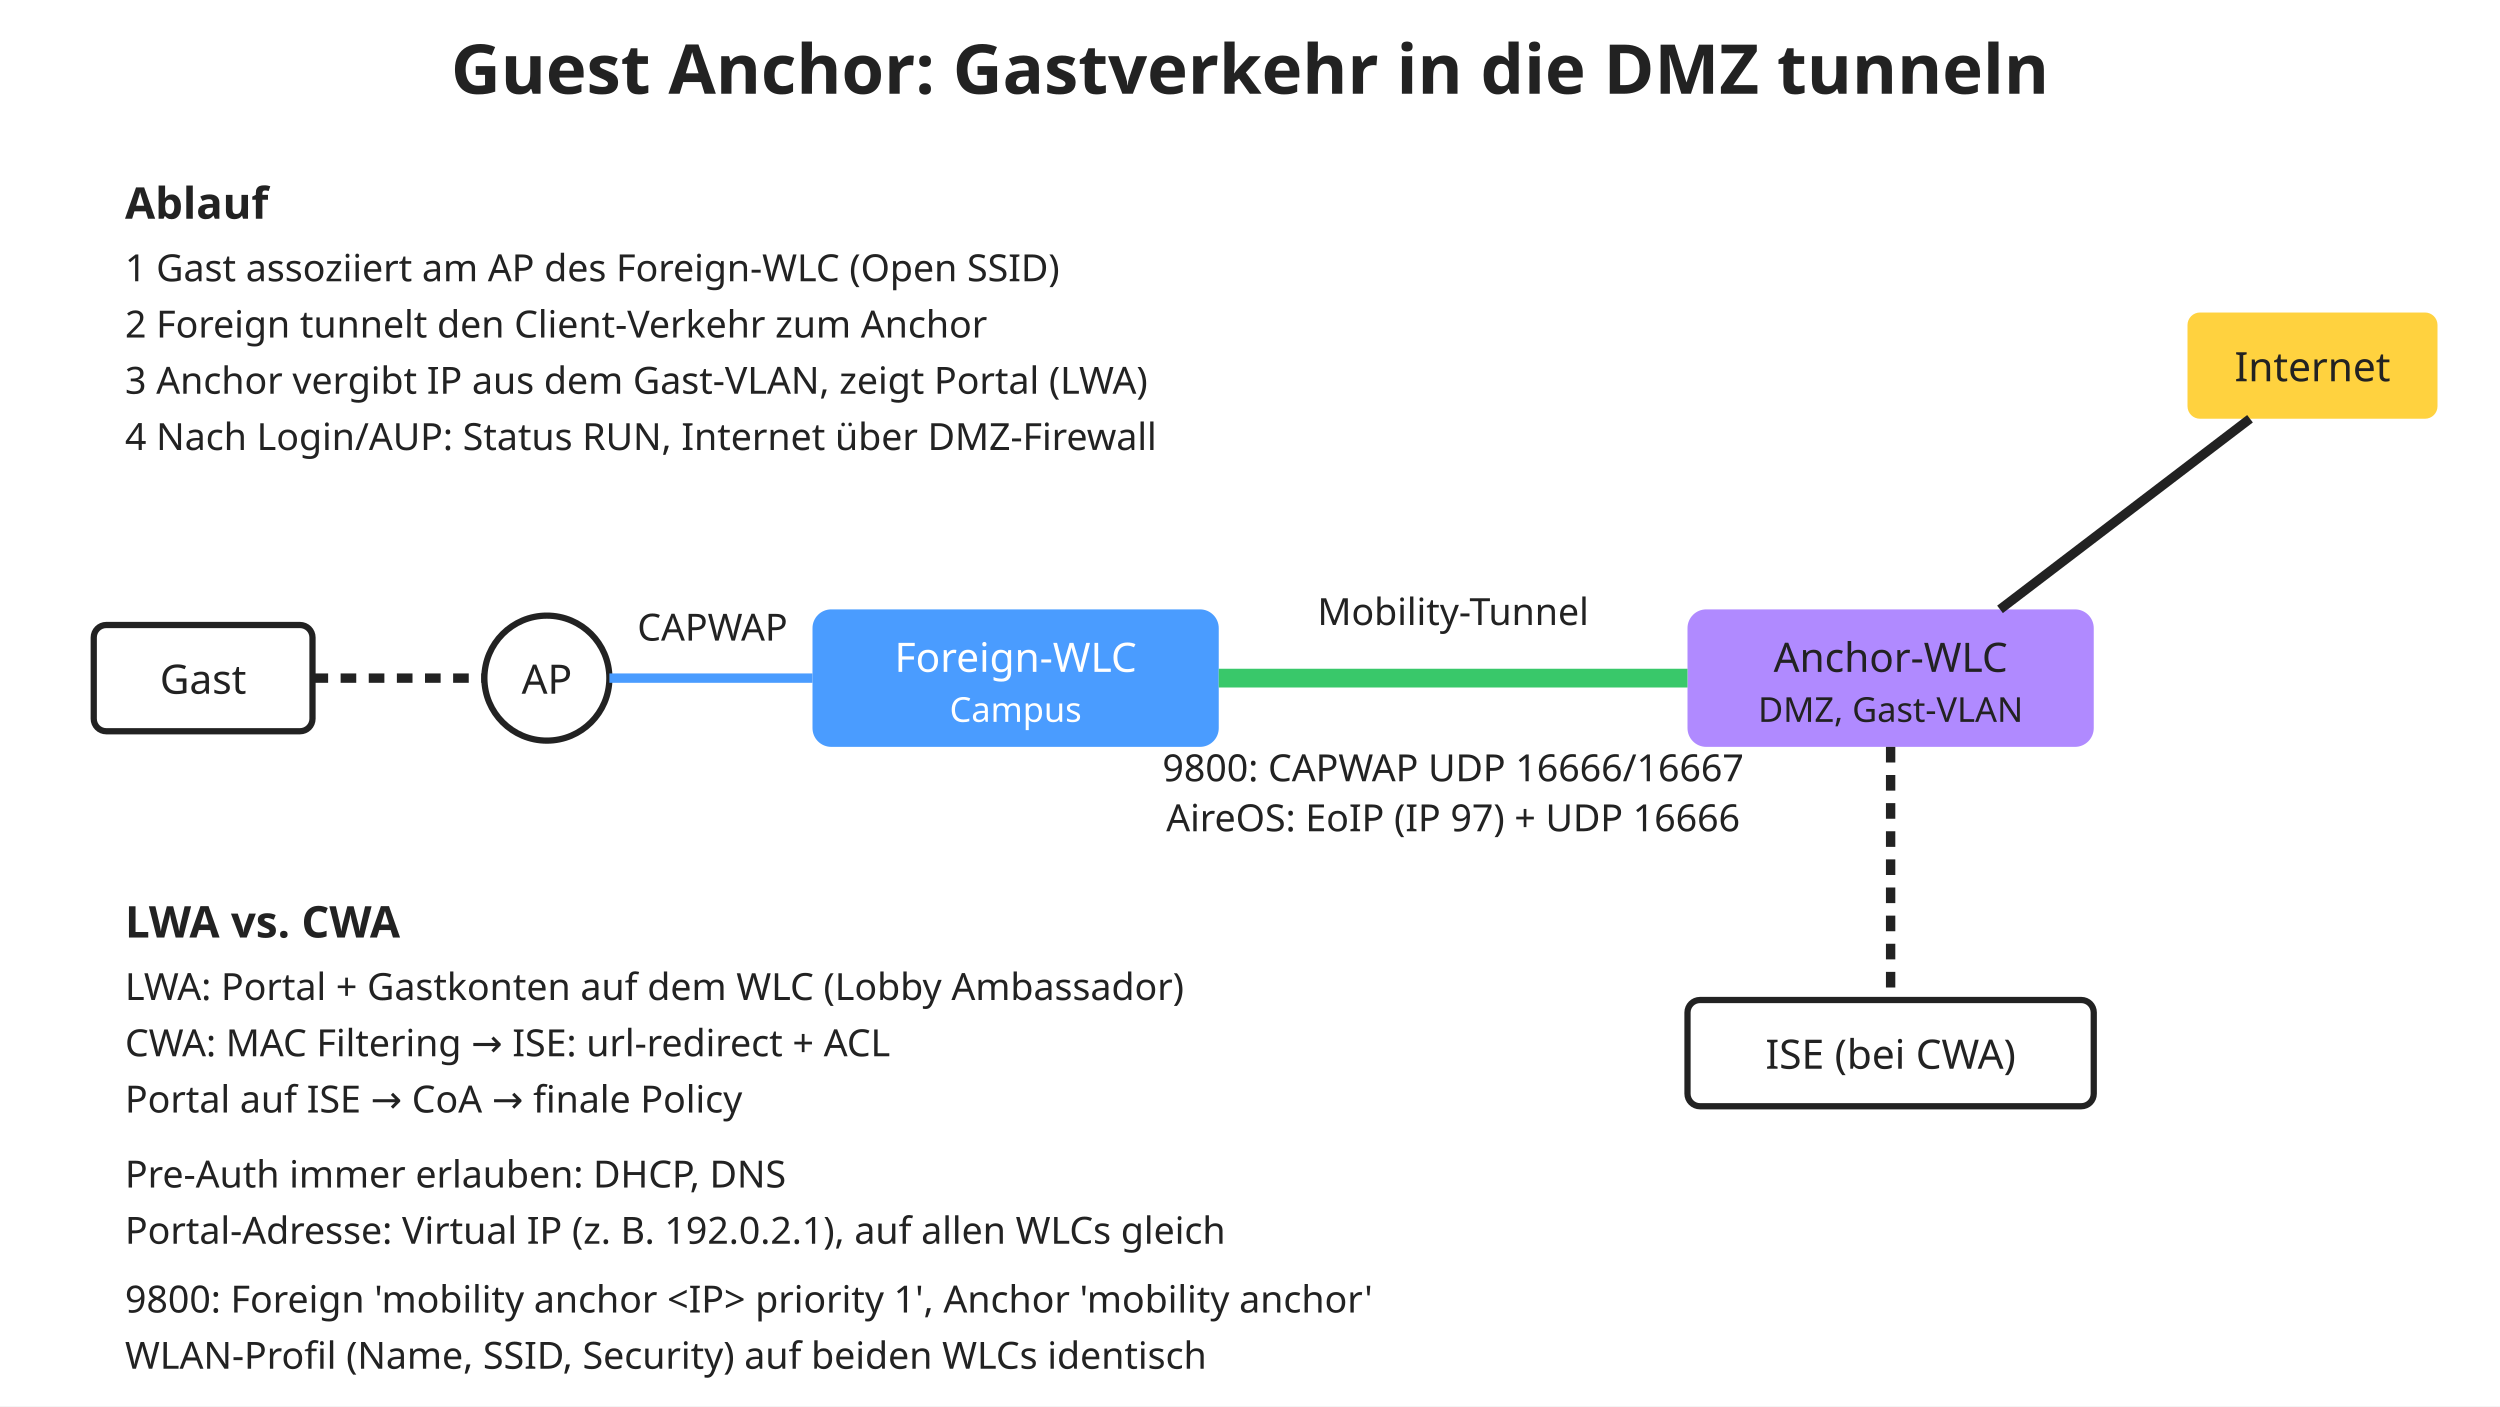
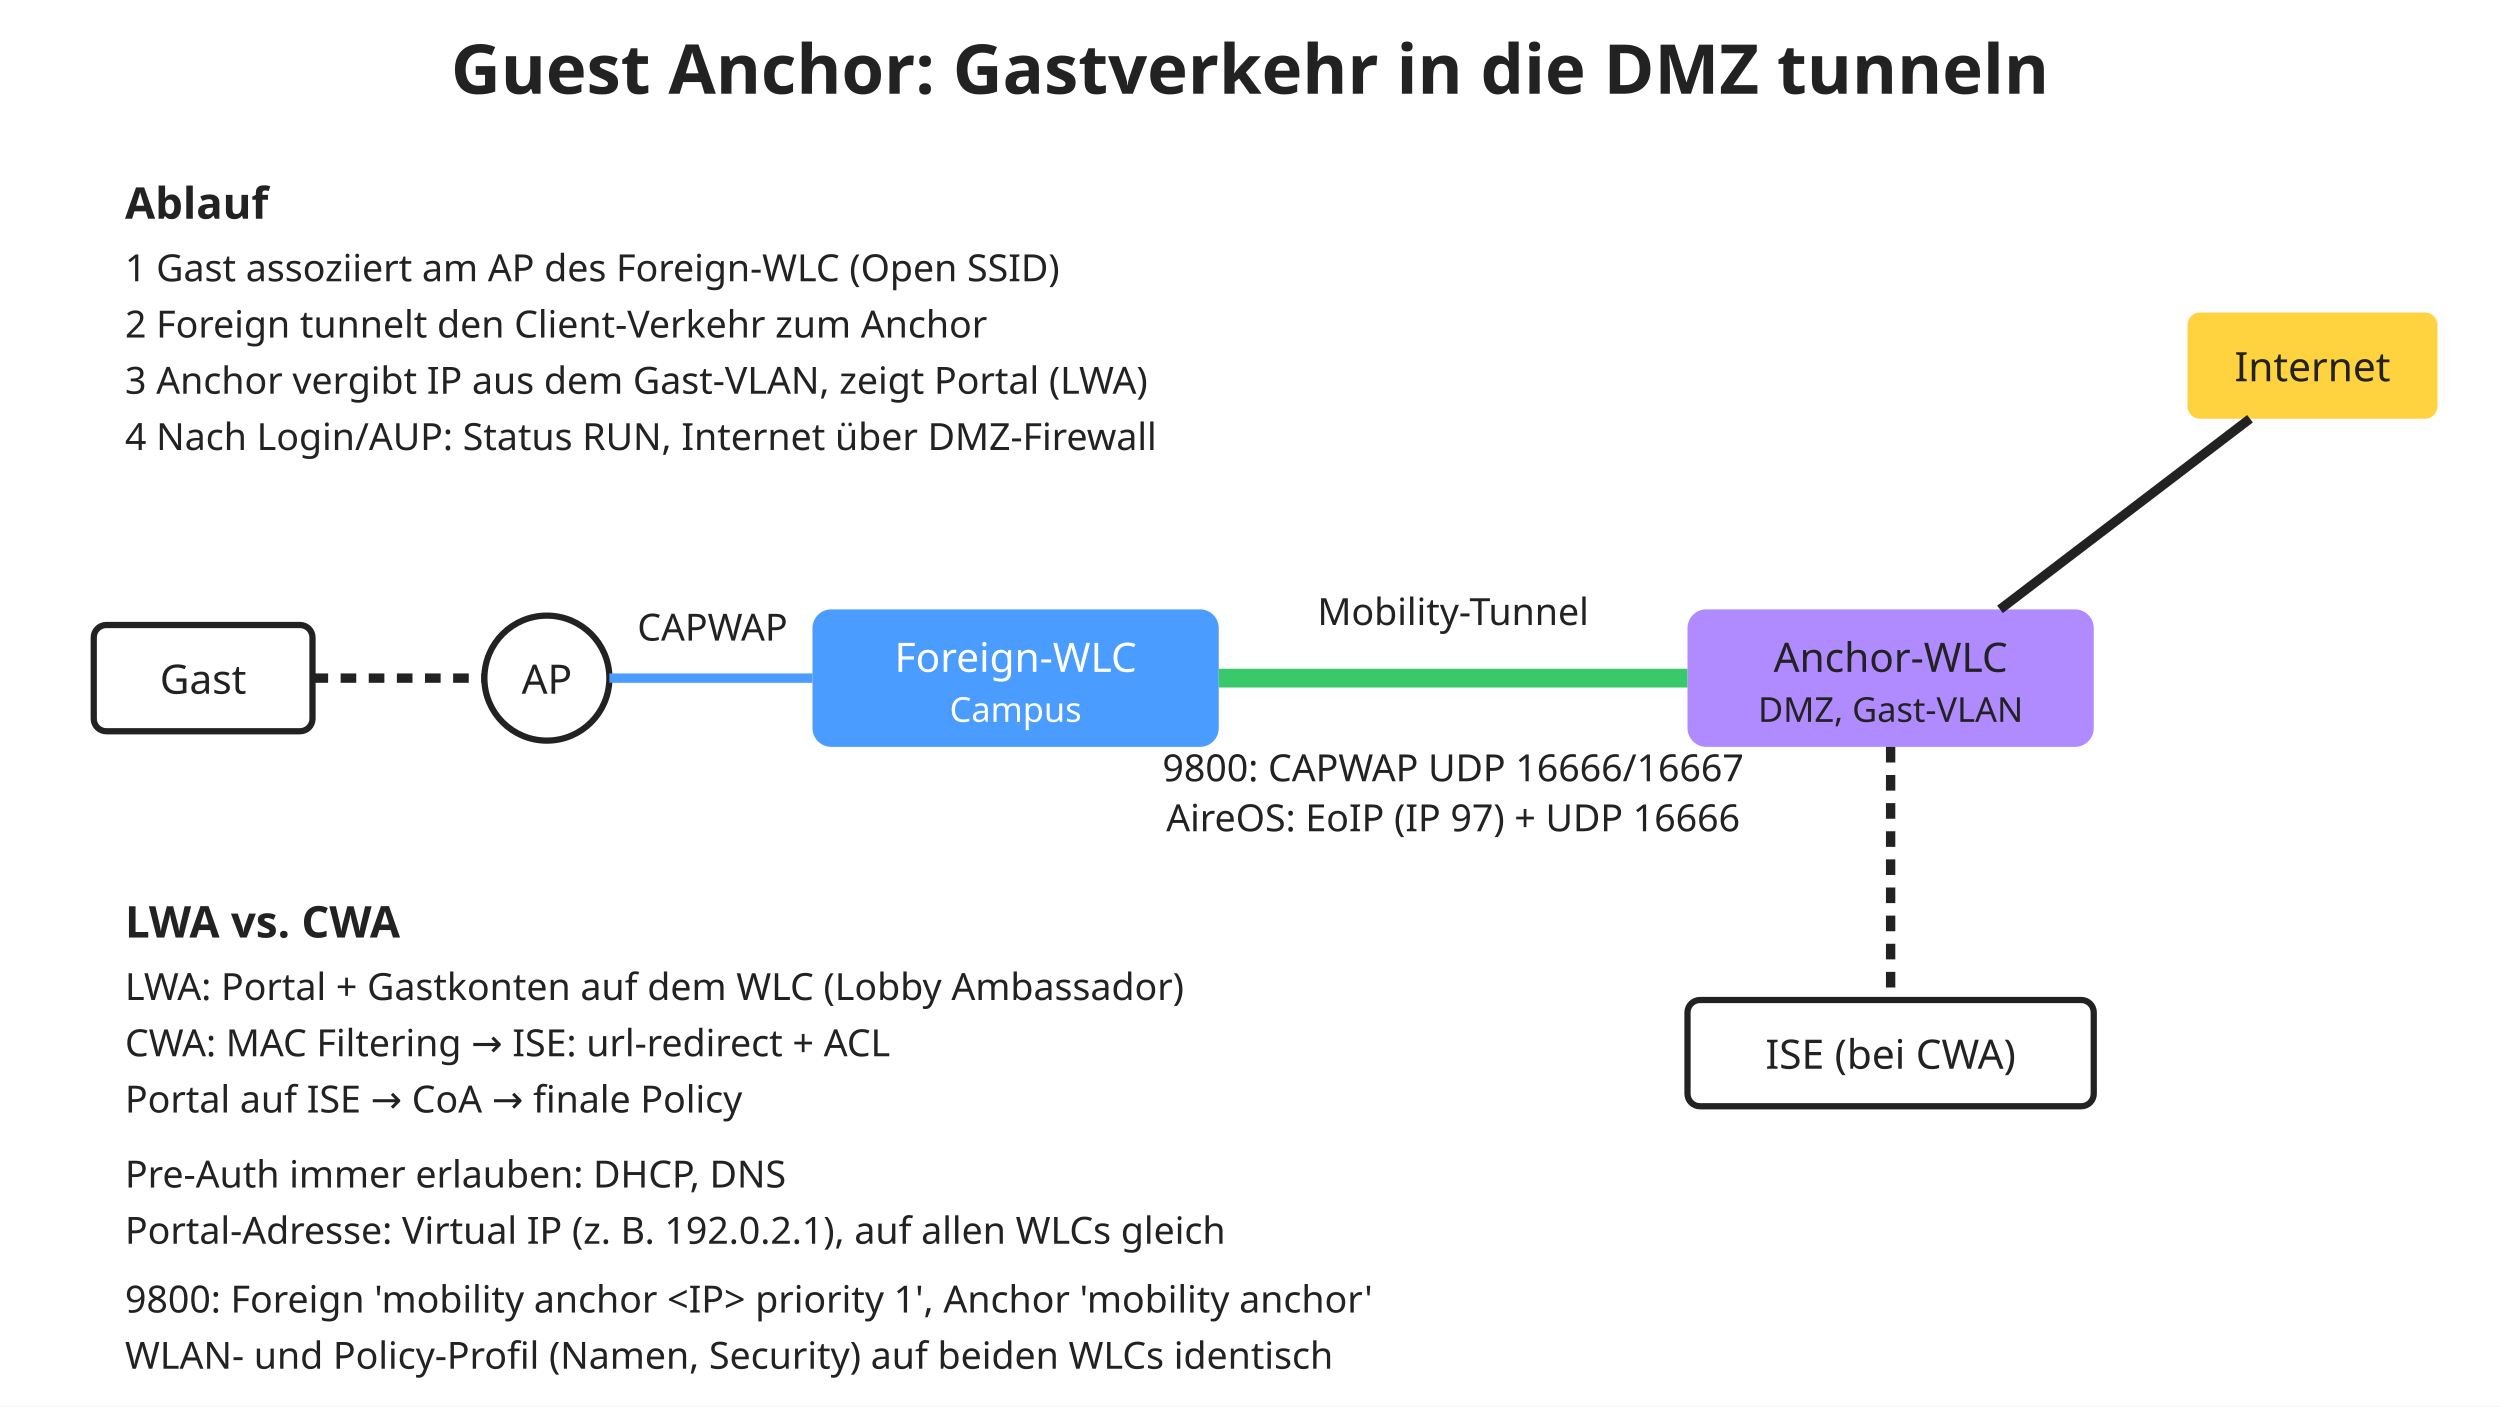
<svg xmlns="http://www.w3.org/2000/svg" viewBox="0 0 800 450" font-family="sans-serif">
  <rect width="800" height="450" fill="#ffffff" />
  <text x="400" y="30" text-anchor="middle" font-size="22" font-weight="bold" fill="#222">Guest Anchor: Gastverkehr in die DMZ tunneln</text>
  <g font-size="13" fill="#222" text-anchor="middle">
    <rect x="30" y="200" width="70" height="34" rx="4" fill="#fff" stroke="#222" stroke-width="2" />
    <text x="65" y="222">Gast</text>
    <circle cx="175" cy="217" r="20" fill="#fff" stroke="#222" stroke-width="2" />
    <text x="175" y="222">AP</text>
    <rect x="260" y="195" width="130" height="44" rx="6" fill="#4a9cff" />
    <text x="325" y="215" fill="#fff">Foreign-WLC</text>
    <text x="325" y="231" fill="#fff" font-size="11">Campus</text>
    <rect x="540" y="195" width="130" height="44" rx="6" fill="#b08aff" />
    <text x="605" y="215">Anchor-WLC</text>
    <text x="605" y="231" font-size="11">DMZ, Gast-VLAN</text>
    <rect x="700" y="100" width="80" height="34" rx="4" fill="#ffd23f" />
    <text x="740" y="122">Internet</text>
    <rect x="540" y="320" width="130" height="34" rx="4" fill="#fff" stroke="#222" stroke-width="2" />
    <text x="605" y="342">ISE (bei CWA)</text>
  </g>
  <g stroke-width="3">
    <line x1="100" y1="217" x2="155" y2="217" stroke="#222" stroke-dasharray="5,4" />
    <line x1="195" y1="217" x2="260" y2="217" stroke="#4a9cff" />
    <line x1="390" y1="217" x2="540" y2="217" stroke="#39c86a" stroke-width="6" />
    <line x1="640" y1="195" x2="720" y2="134" stroke="#222" />
    <line x1="605" y1="239" x2="605" y2="320" stroke="#222" stroke-dasharray="5,4" />
  </g>
  <g font-size="12" fill="#222">
    <text x="228" y="205" text-anchor="middle">CAPWAP</text>
    <text x="465" y="200" text-anchor="middle">Mobility-Tunnel</text>
    <text x="465" y="250" text-anchor="middle">9800: CAPWAP UDP 16666/16667</text>
    <text x="465" y="266" text-anchor="middle">AireOS: EoIP (IP 97) + UDP 16666</text>
    <text x="40" y="70" font-weight="bold" font-size="14">Ablauf</text>
    <text x="40" y="90">1 Gast assoziiert am AP des Foreign-WLC (Open SSID)</text>
    <text x="40" y="108">2 Foreign tunnelt den Client-Verkehr zum Anchor</text>
    <text x="40" y="126">3 Anchor vergibt IP aus dem Gast-VLAN, zeigt Portal (LWA)</text>
    <text x="40" y="144">4 Nach Login/AUP: Status RUN, Internet über DMZ-Firewall</text>
    <text x="40" y="300" font-weight="bold" font-size="14">LWA vs. CWA</text>
    <text x="40" y="320">LWA: Portal + Gastkonten auf dem WLC (Lobby Ambassador)</text>
    <text x="40" y="338">CWA: MAC Filtering → ISE: url-redirect + ACL</text>
    <text x="40" y="356">       Portal auf ISE → CoA → finale Policy</text>
    <text x="40" y="380">Pre-Auth immer erlauben: DHCP, DNS</text>
    <text x="40" y="398">Portal-Adresse: Virtual IP (z. B. 192.0.2.1), auf allen WLCs gleich</text>
    <text x="40" y="420">9800: Foreign 'mobility anchor &lt;IP&gt; priority 1', Anchor 'mobility anchor'</text>
-     <text x="40" y="438">WLAN-Profil (Name, SSID, Security) auf beiden WLCs identisch</text>
+     <text x="40" y="438">WLAN- und Policy-Profil (Namen, Security) auf beiden WLCs identisch</text>
  </g>
</svg>
